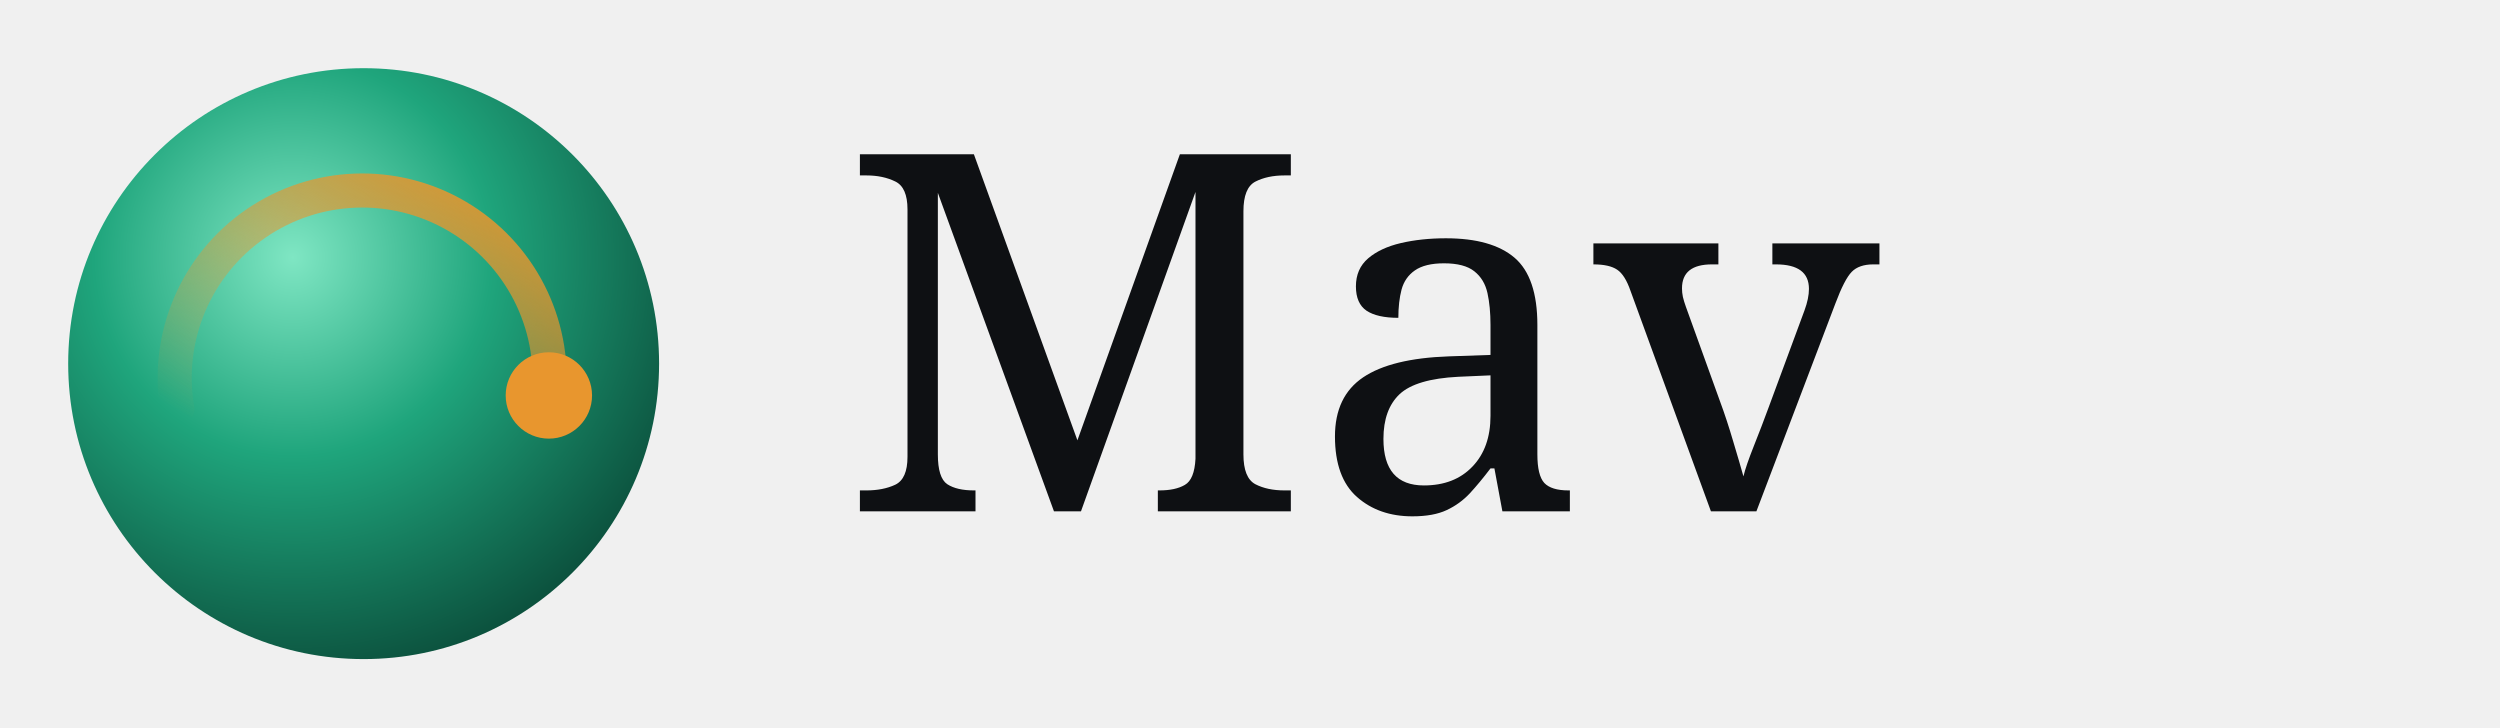
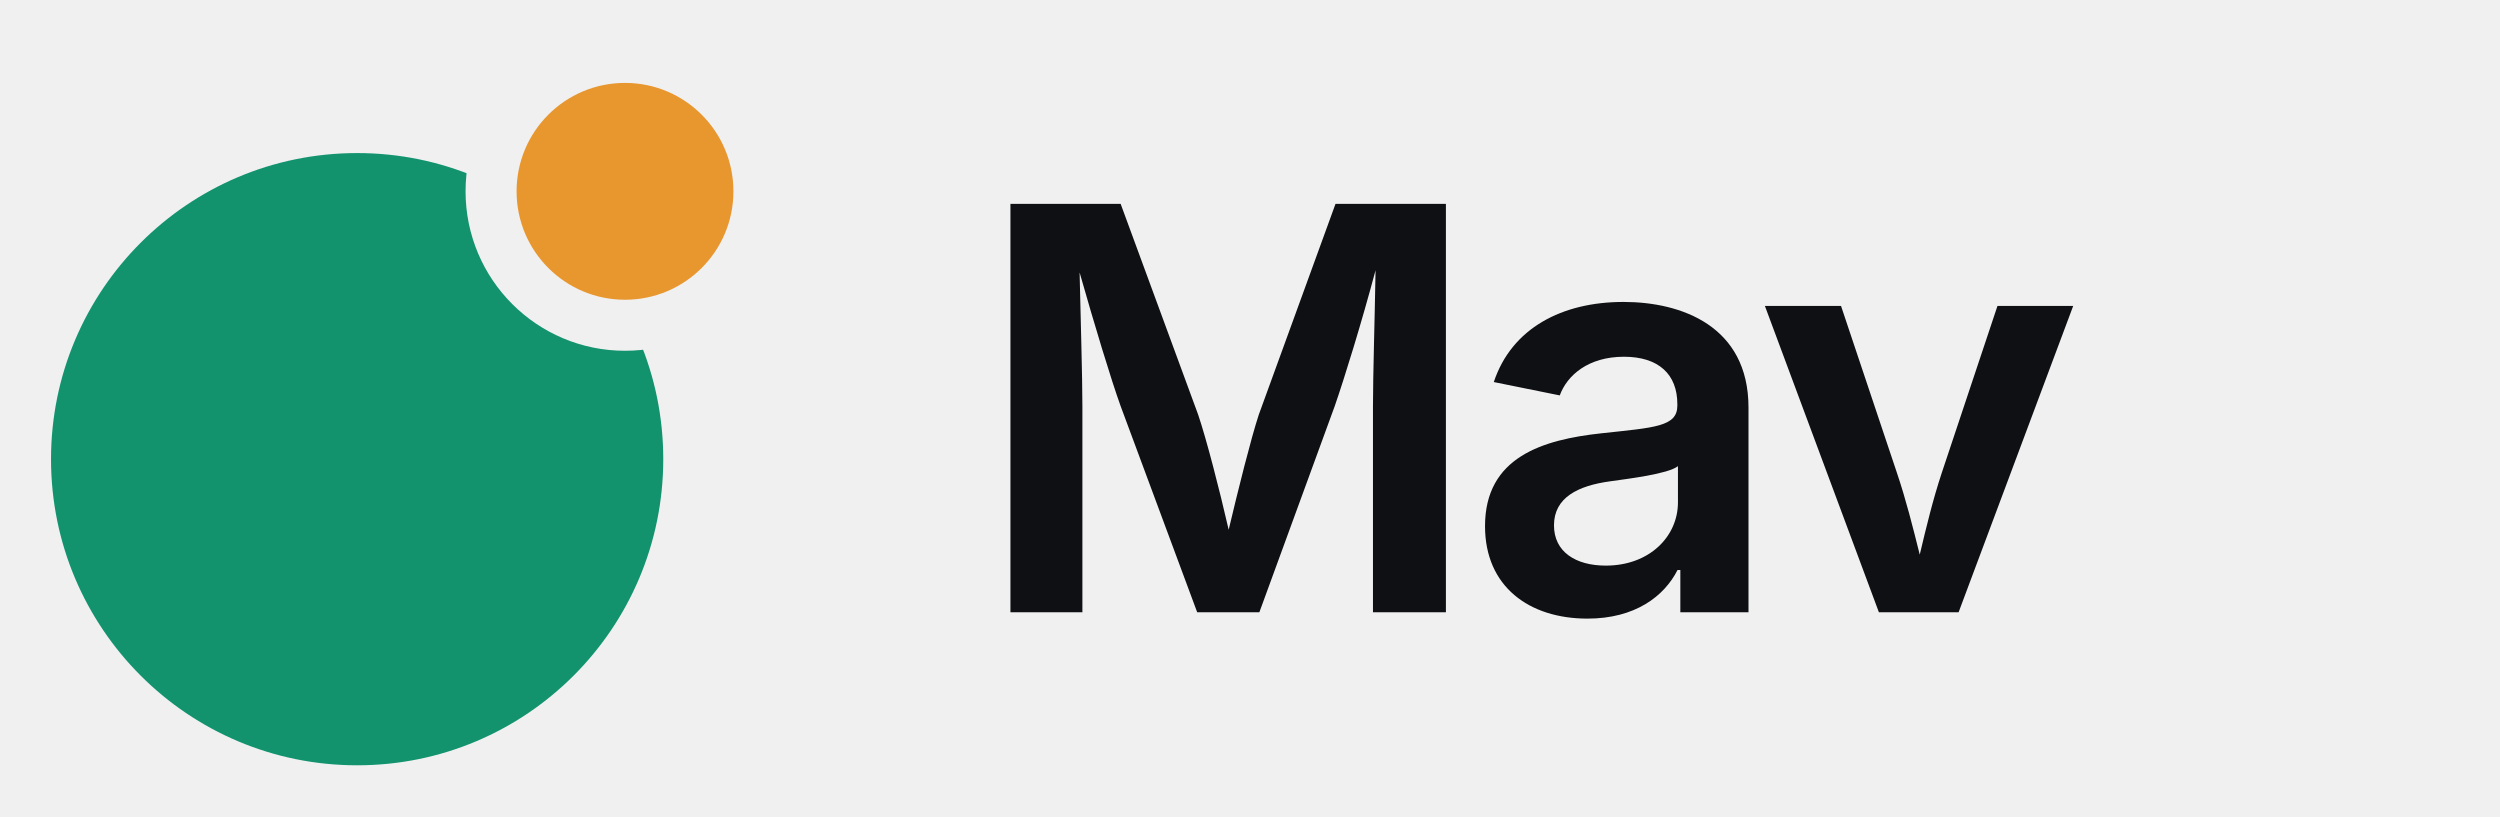
- <svg xmlns="http://www.w3.org/2000/svg" viewBox="0 0 220 64" role="img" aria-label="Mav">
+ <svg xmlns="http://www.w3.org/2000/svg" viewBox="0 0 196 64" role="img" aria-label="Mav">
  <defs>
-     <radialGradient id="d" cx="38%" cy="32%" r="75%">
-       <stop offset="0%" stop-color="#7fe6c3" />
-       <stop offset="45%" stop-color="#1fa57c" />
-       <stop offset="100%" stop-color="#0a4a38" />
-     </radialGradient>
-     <linearGradient id="t" x1="0" y1="1" x2="1" y2="0">
-       <stop offset="0%" stop-color="#e8962e" stop-opacity="0" />
-       <stop offset="100%" stop-color="#e8962e" />
-     </linearGradient>
+     <mask id="notch">
+       <rect width="64" height="64" fill="#fff" />
+       <circle cx="49" cy="15" r="12.5" fill="#000" />
+     </mask>
  </defs>
-   <circle cx="32" cy="32" r="26" fill="url(#d)" />
-   <path d="M15.6 36 A16.5 16.5 0 1 1 48.3 34.8" fill="none" stroke="url(#t)" stroke-width="3" stroke-linecap="round" />
-   <circle cx="48.3" cy="34.8" r="3.8" fill="#e8962e" />
-   <text x="74" y="45" font-family="Instrument Serif, Georgia, serif" font-size="44" fill="#0e1013">Mav</text>
+   <circle cx="28" cy="36" r="24" fill="#12936e" mask="url(#notch)" />
+   <circle cx="49" cy="15" r="8.5" fill="#e8962e" />
+   <text x="76" y="48" font-family="Geist, Inter, system-ui, sans-serif" font-size="44" font-weight="600" letter-spacing="-1.8" fill="#0e1013">Mav</text>
</svg>
